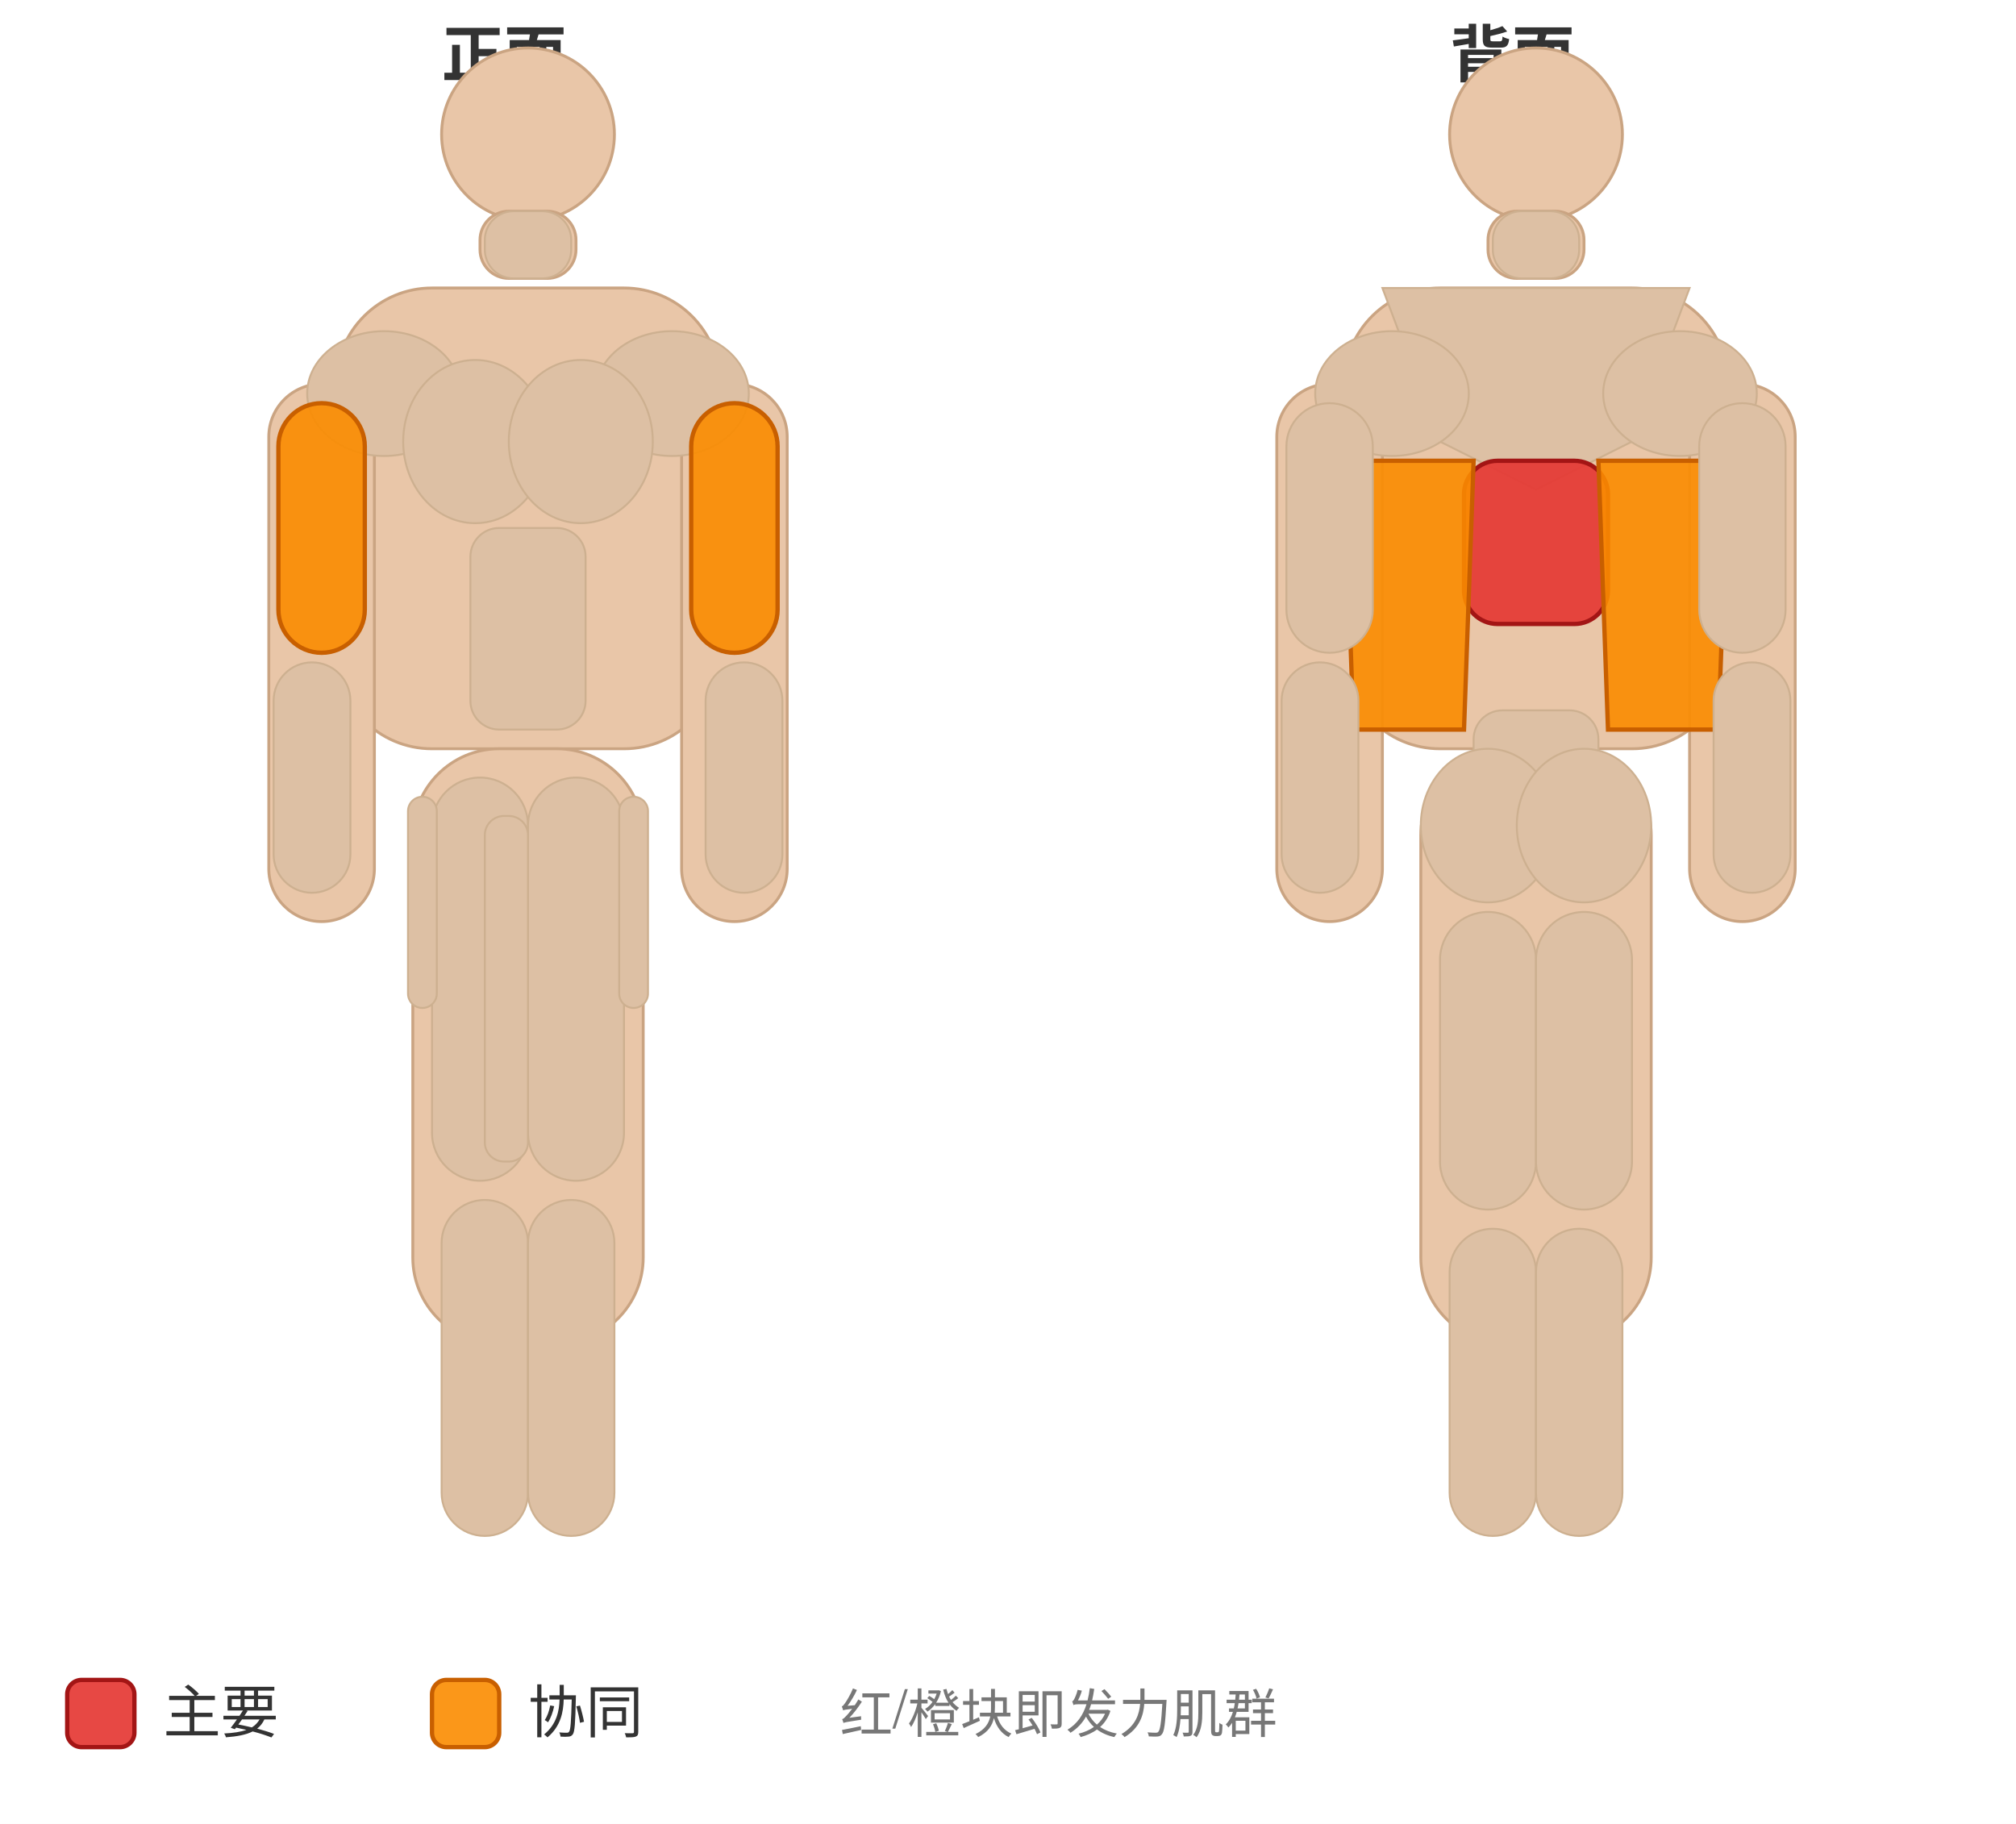
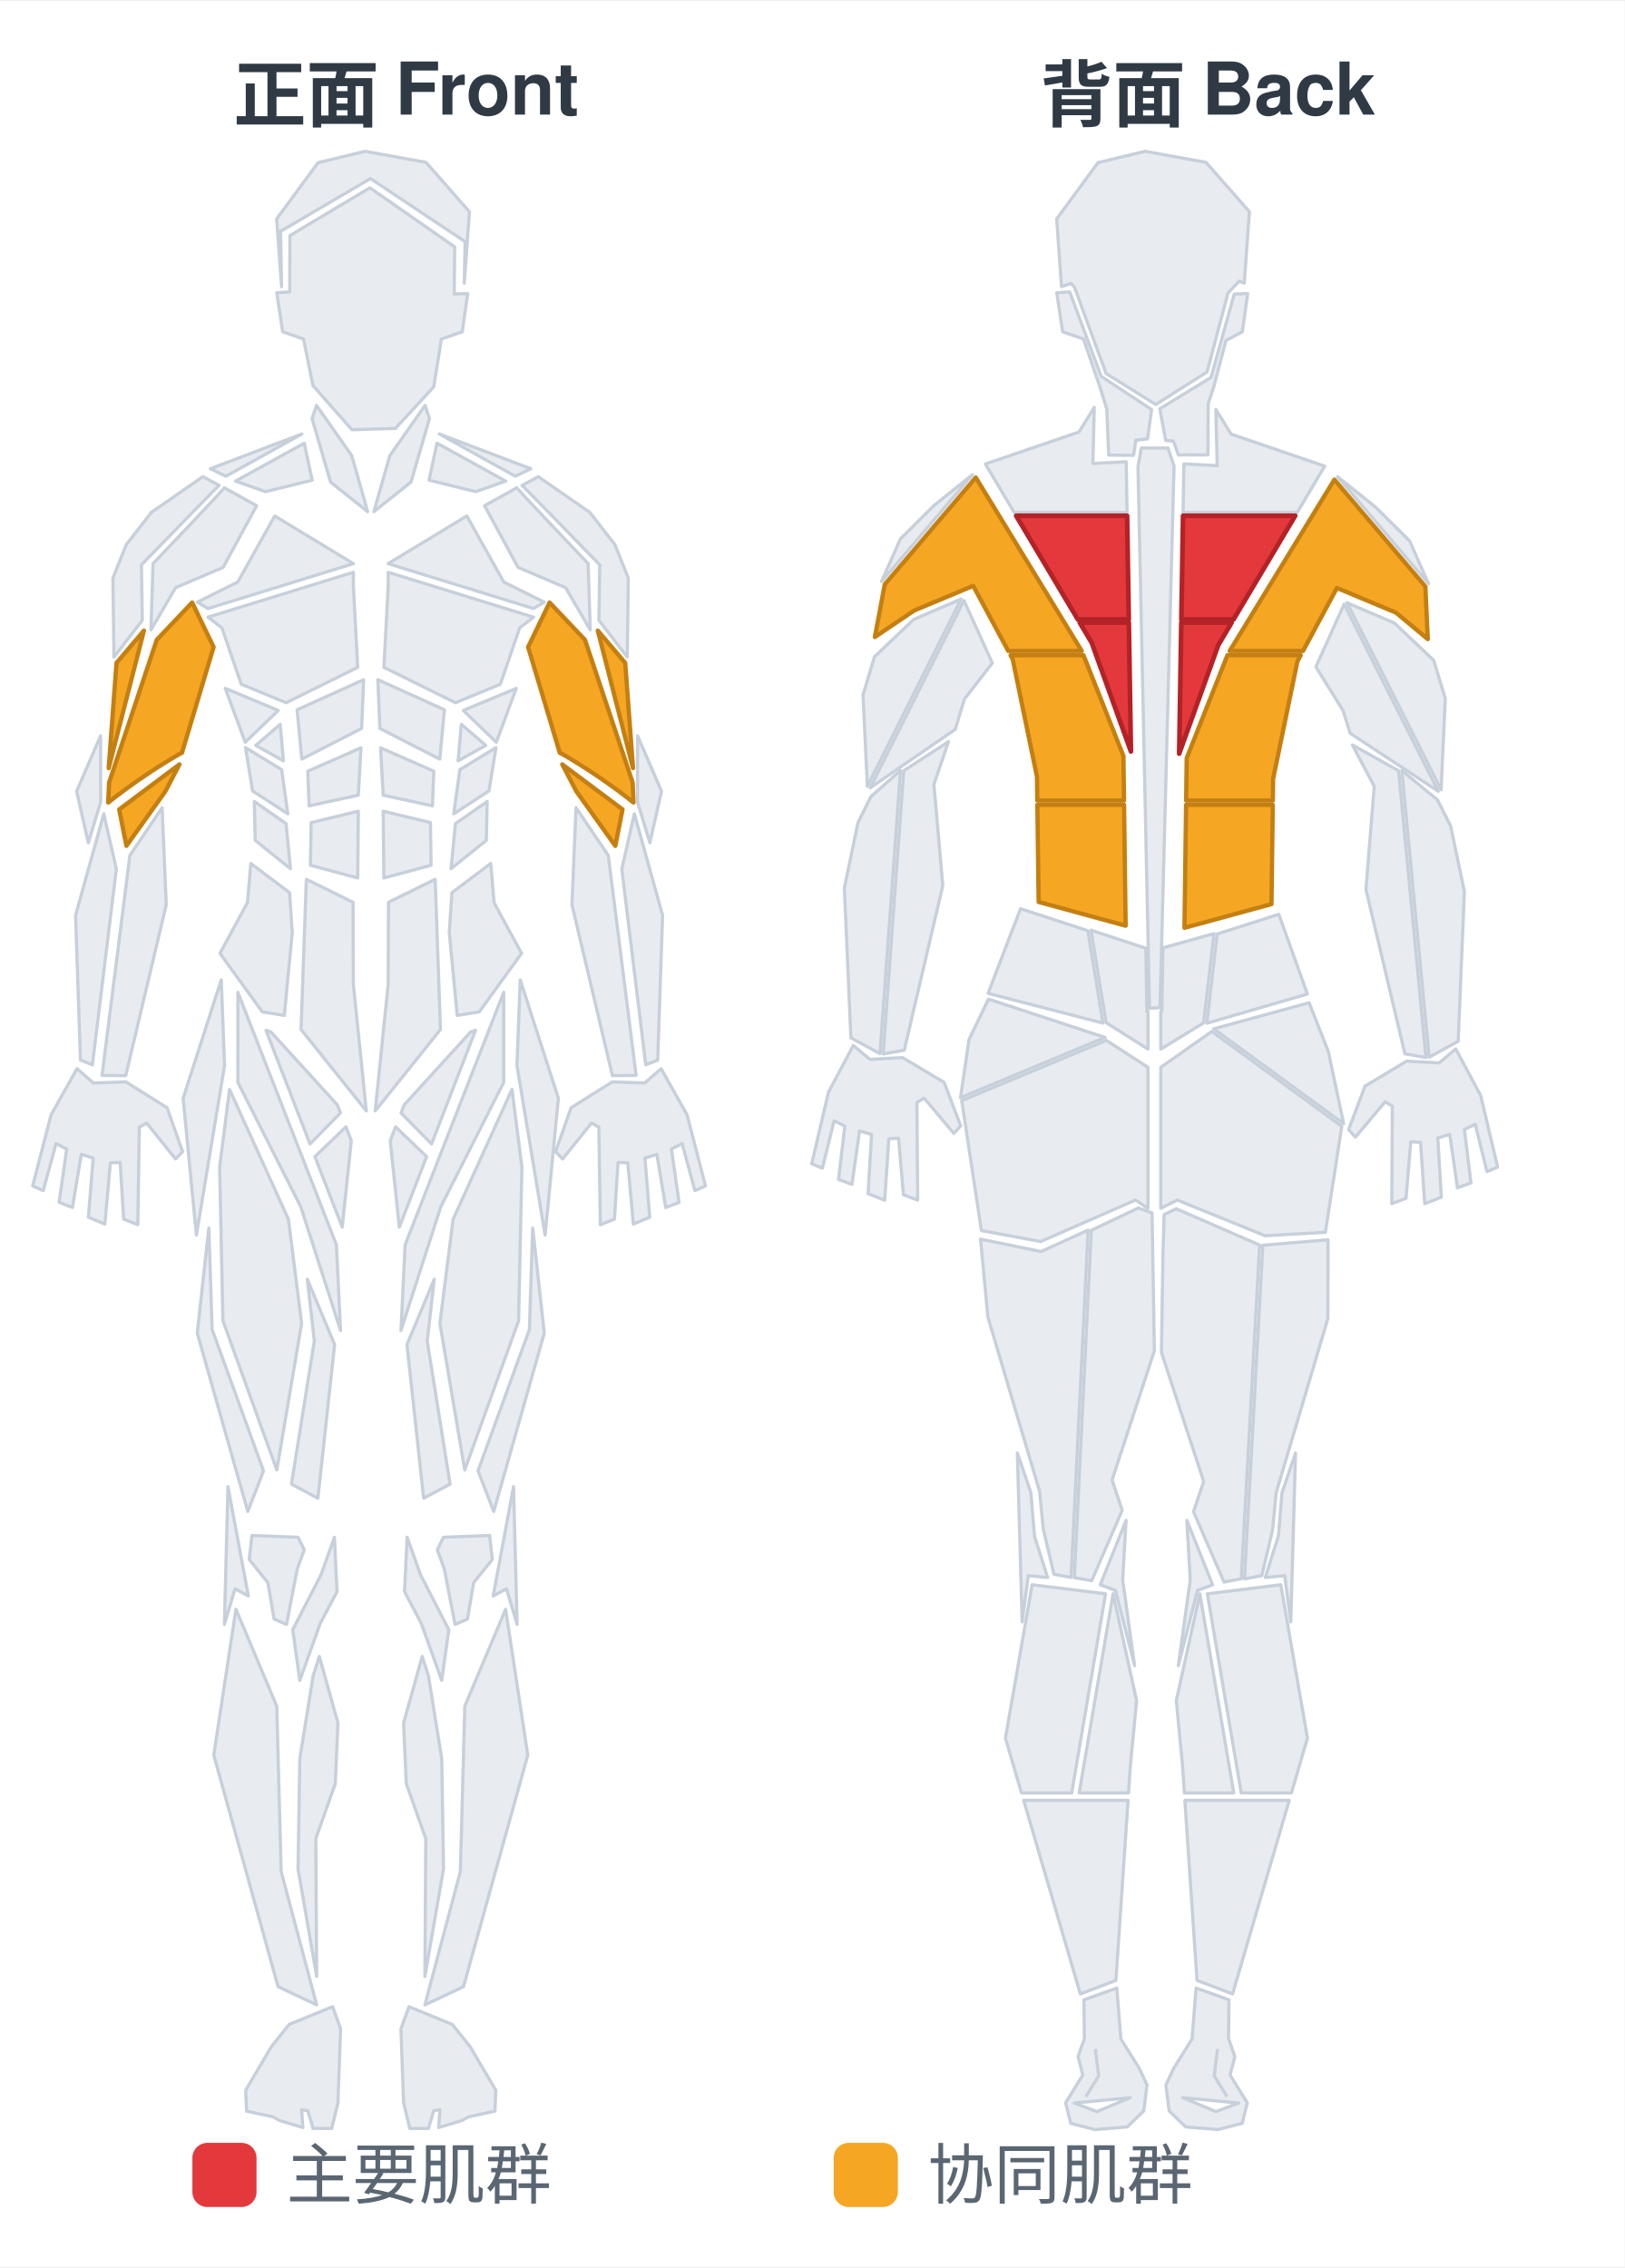
- <svg xmlns="http://www.w3.org/2000/svg" viewBox="0 0 420 380" width="420" height="380" font-family="-apple-system,Segoe UI,Helvetica,Arial,sans-serif">
-   <rect width="420" height="380" fill="#ffffff" />
-   <text x="105" y="16" font-size="13" font-weight="700" text-anchor="middle" fill="#333">正面</text>
-   <text x="315" y="16" font-size="13" font-weight="700" text-anchor="middle" fill="#333">背面</text>
-   <g transform="translate(10,0)">
-     <circle fill="#e9c6a8" stroke="#caa482" stroke-width="0.6" cx="100" cy="28" r="18" />
-     <rect fill="#e9c6a8" stroke="#caa482" stroke-width="0.6" x="90" y="44" width="20" height="14" rx="6" />
-     <rect fill="#e9c6a8" stroke="#caa482" stroke-width="0.6" x="60" y="60" width="80" height="96" rx="20" />
-     <rect fill="#e9c6a8" stroke="#caa482" stroke-width="0.6" x="46" y="80" width="22" height="112" rx="11" />
-     <rect fill="#e9c6a8" stroke="#caa482" stroke-width="0.6" x="132" y="80" width="22" height="112" rx="11" />
-     <rect fill="#e9c6a8" stroke="#caa482" stroke-width="0.6" x="76" y="156" width="48" height="124" rx="18" />
-     <rect fill="#ddc0a4" stroke="#cdb090" stroke-width="0.4" x="91" y="44" width="18" height="14" rx="6" />
-     <ellipse fill="#ddc0a4" stroke="#cdb090" stroke-width="0.4" cx="70" cy="82" rx="16" ry="13" />
-     <ellipse fill="#ddc0a4" stroke="#cdb090" stroke-width="0.4" cx="130" cy="82" rx="16" ry="13" />
-     <ellipse fill="#ddc0a4" stroke="#cdb090" stroke-width="0.4" cx="89" cy="92" rx="15" ry="17" />
-     <ellipse fill="#ddc0a4" stroke="#cdb090" stroke-width="0.4" cx="111" cy="92" rx="15" ry="17" />
-     <rect fill="#fb8c00" fill-opacity="0.9" stroke="#c85f00" stroke-width="0.9" x="48" y="84" width="18" height="52" rx="9" />
-     <rect fill="#fb8c00" fill-opacity="0.9" stroke="#c85f00" stroke-width="0.9" x="134" y="84" width="18" height="52" rx="9" />
-     <rect fill="#ddc0a4" stroke="#cdb090" stroke-width="0.4" x="47" y="138" width="16" height="48" rx="8" />
-     <rect fill="#ddc0a4" stroke="#cdb090" stroke-width="0.4" x="137" y="138" width="16" height="48" rx="8" />
-     <rect fill="#ddc0a4" stroke="#cdb090" stroke-width="0.4" x="88" y="110" width="24" height="42" rx="6" />
-     <rect fill="#ddc0a4" stroke="#cdb090" stroke-width="0.4" x="80" y="162" width="20" height="84" rx="10" />
-     <rect fill="#ddc0a4" stroke="#cdb090" stroke-width="0.4" x="100" y="162" width="20" height="84" rx="10" />
-     <rect fill="#ddc0a4" stroke="#cdb090" stroke-width="0.4" x="91" y="170" width="9" height="72" rx="4" />
-     <rect fill="#ddc0a4" stroke="#cdb090" stroke-width="0.4" x="75" y="166" width="6" height="44" rx="3" />
-     <rect fill="#ddc0a4" stroke="#cdb090" stroke-width="0.4" x="119" y="166" width="6" height="44" rx="3" />
-     <rect fill="#ddc0a4" stroke="#cdb090" stroke-width="0.4" x="82" y="250" width="18" height="70" rx="9" />
-     <rect fill="#ddc0a4" stroke="#cdb090" stroke-width="0.4" x="100" y="250" width="18" height="70" rx="9" />
+ <svg xmlns="http://www.w3.org/2000/svg" viewBox="0 0 76 106" width="260" height="363" role="img" font-family="-apple-system,BlinkMacSystemFont,Segoe UI,Helvetica,Arial,sans-serif">
+   <rect width="76" height="106" fill="#ffffff" />
+   <text x="19" y="5.6" font-size="3.4" font-weight="600" text-anchor="middle" fill="#2f3a45">正面 Front</text>
+   <text x="56.5" y="5.6" font-size="3.4" font-weight="600" text-anchor="middle" fill="#2f3a45">背面 Back</text>
+   <g transform="translate(1.5,7)">
+     <path d="m 11.672,6.359 -0.048,-2.591 4.206,-2.468 4.428,2.954 -0.041,1.944 0.242,-3.345 -2.031,-2.311 -2.845,-0.516 -2.204,0.529 -1.936,2.631 z" fill="#e8ecf1" stroke="#c7d0da" stroke-width="0.15" stroke-linejoin="round" />
+     <path d="m 19.749,6.703 0.02,-2.207 -3.967,-2.764 -3.741,2.236 -0.006,2.635 -0.607,0.04 0.274,1.824 0.976,0.339 0.442,2.18 1.822,2.066 2.035,-0.061 1.792,-1.944 0.36,-2.241 0.976,-0.339 0.252,-1.784 z" fill="#e8ecf1" stroke="#c7d0da" stroke-width="0.15" stroke-linejoin="round" />
+     <path d="m 13.305,11.911 1.65,2.352 0.744,2.622 -1.735,-1.384 -0.866,-2.971 z" fill="#e8ecf1" stroke="#c7d0da" stroke-width="0.15" stroke-linejoin="round" />
+     <path d="m 18.385,11.911 -1.65,2.352 -0.745,2.622 1.735,-1.384 0.866,-2.971 z" fill="#e8ecf1" stroke="#c7d0da" stroke-width="0.15" stroke-linejoin="round" />
+     <path d="m 19.048,13.248 3.557,1.979 0.727,-0.351 z m -0.107,0.433 -0.371,1.731 2.185,0.536 1.401,-0.494 z" fill="#e8ecf1" stroke="#c7d0da" stroke-width="0.15" stroke-linejoin="round" />
+     <path d="m 22.922,15.657 0.758,-0.41 2.408,1.668 1.174,1.507 0.627,1.563 -0.046,3.702 -1.328,-1.722 0.041,-2.594 -0.488,-0.5 c 0,0 -3.098,-3.191 -3.144,-3.214 z m -0.241,0.109 c -0.001,0.052 3.33,3.547 3.33,3.547 l 0.101,3.104 -1.154,-1.978 -2.225,-0.948 -1.566,-2.885 z" fill="#e8ecf1" stroke="#c7d0da" stroke-width="0.15" stroke-linejoin="round" />
+     <path d="m 12.625,13.248 -3.557,1.979 -0.727,-0.351 z m 0.107,0.433 0.371,1.731 -2.185,0.536 -1.401,-0.494 z" fill="#e8ecf1" stroke="#c7d0da" stroke-width="0.15" stroke-linejoin="round" />
+     <path d="m 8.75,15.657 -0.758,-0.41 -2.408,1.668 -1.174,1.507 -0.627,1.563 0.046,3.702 1.328,-1.722 -0.041,-2.594 0.488,-0.5 c 0,0 3.098,-3.191 3.144,-3.214 z m 0.241,0.109 c 0.002,0.052 -3.33,3.547 -3.33,3.547 l -0.101,3.104 1.154,-1.978 2.225,-0.948 1.566,-2.885 z" fill="#e8ecf1" stroke="#c7d0da" stroke-width="0.15" stroke-linejoin="round" />
+     <path d="m 27.622,30.815 -0.338,1.705 -1.819,-2.544 -0.663,-1.269 z m -2.853,-2.61 c -0.026,-0.014 -0.054,-0.025 -0.082,-0.032 l -1.483,-4.955 1.005,-2.084 1.655,1.745 2.23,6.677 0.042,0.937 c -1.065,-0.842 -2.19,-1.607 -3.364,-2.288 z m 1.694,-5.757 1.649,6.434 -0.365,-4.923 z" fill="#f5a623" stroke="#c47f11" stroke-width="0.2" stroke-linejoin="round" />
+     <path d="m 26.955,32.969 1.301,10.289 -1.108,0.01 -1.894,-7.996 0.192,-4.537 z m 1.22,-1.95 -0.587,2.586 1.119,9.156 0.558,-0.217 0.23,-6.77 z" fill="#e8ecf1" stroke="#c7d0da" stroke-width="0.15" stroke-linejoin="round" />
+     <path d="m 4.075,30.815 0.338,1.705 1.819,-2.544 0.663,-1.269 z m 2.853,-2.61 c 0.026,-0.014 0.054,-0.025 0.082,-0.032 l 1.483,-4.955 -1.005,-2.084 -1.655,1.745 -2.23,6.677 -0.042,0.937 c 1.065,-0.842 2.19,-1.607 3.364,-2.288 z m -1.694,-5.757 -1.649,6.434 0.365,-4.923 z" fill="#f5a623" stroke="#c47f11" stroke-width="0.2" stroke-linejoin="round" />
+     <path d="m 4.575,32.969 -1.301,10.289 1.108,0.01 1.894,-7.996 -0.192,-4.537 z m -1.22,-1.95 0.587,2.586 -1.119,9.156 -0.558,-0.217 -0.23,-6.77 z" fill="#e8ecf1" stroke="#c7d0da" stroke-width="0.15" stroke-linejoin="round" />
+     <path d="m 20.337,17.085 1.729,3.091 1.890,0.94 -0.5,0.3 -6.8, -2.1 z" fill="#e8ecf1" stroke="#c7d0da" stroke-width="0.15" stroke-linejoin="round" />
+     <path d="m 16.66,19.72 6.8,2.1 -0.65,0.5 -0.906,2.638 -2.1,0.865 -3.345,-1.655 0.2,-3.8 z" fill="#e8ecf1" stroke="#c7d0da" stroke-width="0.15" stroke-linejoin="round" />
+     <path d="m 11.351,17.085 -1.729,3.091 -1.890,0.94 0.5,0.3 6.8,-2.1 z" fill="#e8ecf1" stroke="#c7d0da" stroke-width="0.15" stroke-linejoin="round" />
+     <path d="m 15.03,19.72 -6.8,2.1 0.65,0.5 0.906,2.638 2.1,0.865 3.346,-1.655 -0.2,-3.8 z" fill="#e8ecf1" stroke="#c7d0da" stroke-width="0.15" stroke-linejoin="round" />
+     <path d="m 19.642,34.708 1.813,-1.365 0.157,1.833 1.286,2.373 -1.98,2.737 -1.031,0.166 -0.37,-3.888 z" fill="#e8ecf1" stroke="#c7d0da" stroke-width="0.15" stroke-linejoin="round" />
+     <path d="M 19.289,26.152 l -3.112 -1.406 0.094 2.28 2.801 1.436 z M 21.224,27.820 l -1.294 0.721 0.15 -1.709 z M 20.171,26.183 l 2.48 -1.032 -0.934 2.521 z M 21.702,27.921 l -1.69 1.034 -0.289 2.068 1.65 -1.075 z" fill="#e8ecf1" stroke="#c7d0da" stroke-width="0.15" stroke-linejoin="round" />
+     <path d="M 18.791,29.025 l -0.062 1.624 -2.303 -0.5 -0.124 -2.217 z M 18.635,31.429 l 0.031 1.998 -2.21 0.594 -0.031 -3.123 z M 21.290,30.444 l -1.484 1.034 -0.206 2.109 1.649 -1.324 z" fill="#e8ecf1" stroke="#c7d0da" stroke-width="0.15" stroke-linejoin="round" />
+     <path d="m 12.046,34.708 -1.813,-1.365 -0.157,1.833 -1.286,2.374 1.98,2.736 1.031,0.166 0.371,-3.887 z" fill="#e8ecf1" stroke="#c7d0da" stroke-width="0.15" stroke-linejoin="round" />
+     <path d="m 15.636,44.92 -0.606,-5.912 -0.015,-3.849 -2.185,-1.075 -0.247,7.03 z" fill="#e8ecf1" stroke="#c7d0da" stroke-width="0.15" stroke-linejoin="round" />
+     <path d="m 16.052,44.919 0.606,-5.912 0.015,-3.849 2.184,-1.075 0.247,7.03 z" fill="#e8ecf1" stroke="#c7d0da" stroke-width="0.15" stroke-linejoin="round" />
+     <path d="m 12.399,26.152 3.112,-1.406 -0.094,2.28 -2.801,1.436 z m -1.935,1.669 1.294,0.721 -0.15,-1.709 z m 1.053,-1.637 -2.479,-1.033 0.934,2.521 z m -1.532,1.737 1.69,1.034 0.289,2.067 -1.649,-1.075 z" fill="#e8ecf1" stroke="#c7d0da" stroke-width="0.15" stroke-linejoin="round" />
+     <path d="M 12.897,29.025 l 0.062 1.624 2.303 -0.5 0.124 -2.217 z M 13.053,31.430 l -0.031 1.998 2.21 0.594 0.031 -3.123 z M 10.398,30.445 l 1.484 1.034 0.206 2.109 -1.65 -1.324 z" fill="#e8ecf1" stroke="#c7d0da" stroke-width="0.15" stroke-linejoin="round" />
+     <path d="m 14.404,45.04 0.022,-0.028 -0.149,-0.379 -3.102,-3.404 -0.233,-0.083 2.059,5.32 z m -1.173,2.018 1.277,3.299 0.426,-4.049 -0.252,-0.643 z" fill="#e8ecf1" stroke="#c7d0da" stroke-width="0.15" stroke-linejoin="round" />
+     <path d="m 17.284,45.04 -0.022,-0.028 0.149,-0.379 3.102,-3.404 0.232,-0.083 -2.058,5.32 z m 1.173,2.018 -1.277,3.299 -0.426,-4.048 0.252,-0.643 z" fill="#e8ecf1" stroke="#c7d0da" stroke-width="0.15" stroke-linejoin="round" />
+     <path d="m 23.419,50.399 -0.155,4.751 -2.403,6.609 0.736,1.9 2.364,-8.344 z m -0.582,-11.608 -0.155,4.007 1.318,7.932 0.62,-6.403 z m -0.387,5.123 -2.752,6.073 -0.62,4.874 1.162,6.858 2.519,-6.981 0.155,-7.188 z" fill="#e8ecf1" stroke="#c7d0da" stroke-width="0.15" stroke-linejoin="round" />
+     <path d="m 22.063,39.37 v 4.214 l -2.946,5.825 -1.86,5.783 0.194,-4.007 z m -3.249,13.426 -0.065,0.155 -1.213,2.902 0.783,7.188 1.236,-0.661 -1.071,-6.693 z" fill="#e8ecf1" stroke="#c7d0da" stroke-width="0.15" stroke-linejoin="round" />
+     <path d="m 17.256,87.868 0.124,3.452 0.29,1.206 h 0.871 l 0.249,-0.832 0.291,-0.042 -0.062,0.832 1.099,-0.333 0.291,-0.166 1.244,-0.27 0.042,-0.977 -1.203,-2.037 -0.83,-1.04 -2.033,-0.832 z" fill="#e8ecf1" stroke="#c7d0da" stroke-width="0.15" stroke-linejoin="round" />
+     <path d="m 18.251,70.441 0.291,0.915 0.622,3.868 0.083,5.157 -0.871,5.033 0.041,-6.447 -0.912,-2.578 -0.126,-2.828 z m 1.992,2.329 -0.208,7.736 -1.659,6.239 1.805,-0.853 3.008,-10.836 -1.037,-6.821 z" fill="#e8ecf1" stroke="#c7d0da" stroke-width="0.15" stroke-linejoin="round" />
+     <path d="m 21.405,64.784 0.124,1.123 -0.871,1.082 -0.291,1.706 -0.581,0.249 -0.498,-2.579 -0.332,-0.915 0.291,-0.582 z m -3.859,0.083 0.622,1.747 1.327,2.579 -0.332,2.371 -0.954,-2.662 -0.787,-1.497 z m 4.978,-2.37 -0.954,5.116 0.622,-0.333 0.498,1.664 z" fill="#e8ecf1" stroke="#c7d0da" stroke-width="0.15" stroke-linejoin="round" />
+     <path d="m 8.269,50.399 0.155,4.751 2.403,6.61 -0.736,1.9 -2.364,-8.344 z m 0.581,-11.608 0.155,4.007 -1.318,7.932 -0.62,-6.403 z m 0.388,5.122 2.752,6.072 0.62,4.874 -1.162,6.858 -2.519,-6.982 -0.155,-7.188 z" fill="#e8ecf1" stroke="#c7d0da" stroke-width="0.15" stroke-linejoin="round" />
+     <path d="m 9.626,39.369 v 4.214 l 2.945,5.825 1.86,5.783 -0.194,-4.007 z m 3.249,13.426 0.065,0.155 1.213,2.902 -0.783,7.188 -1.236,-0.661 1.071,-6.693 z" fill="#e8ecf1" stroke="#c7d0da" stroke-width="0.15" stroke-linejoin="round" />
+     <path d="m 14.433,87.868 -0.124,3.452 -0.291,1.206 h -0.871 l -0.249,-0.832 -0.291,-0.042 0.062,0.832 -1.099,-0.333 -0.291,-0.166 -1.245,-0.27 -0.041,-0.977 1.203,-2.038 0.83,-1.04 2.033,-0.832 z" fill="#e8ecf1" stroke="#c7d0da" stroke-width="0.15" stroke-linejoin="round" />
+     <path d="m 13.438,70.441 -0.291,0.915 -0.622,3.868 -0.083,5.157 0.872,5.033 -0.042,-6.447 0.913,-2.578 0.124,-2.828 z m -1.992,2.329 0.207,7.736 1.66,6.239 -1.805,-0.853 -3.008,-10.836 1.037,-6.821 z" fill="#e8ecf1" stroke="#c7d0da" stroke-width="0.15" stroke-linejoin="round" />
+     <path d="m 10.284,64.784 -0.124,1.123 0.871,1.082 0.291,1.706 0.581,0.249 0.498,-2.579 0.332,-0.915 -0.291,-0.582 z m 3.859,0.083 -0.622,1.747 -1.328,2.579 0.332,2.371 0.954,-2.662 0.788,-1.496 z m -4.979,-2.371 0.954,5.116 -0.622,-0.333 -0.498,1.664 z" fill="#e8ecf1" stroke="#c7d0da" stroke-width="0.15" stroke-linejoin="round" />
+     <path d="m 3.205,27.37 0.005,3.094 -0.58,1.912 -0.545,-2.412 z" fill="#e8ecf1" stroke="#c7d0da" stroke-width="0.15" stroke-linejoin="round" />
+     <path d="m 4.39,43.563 -1.52,0.051 -0.766,-0.671 -1.213,2.158 -0.862,3.329 0.494,0.221 0.598,-2.202 0.5,0.254 -0.356,2.494 0.624,0.243 0.414,-2.492 0.558,0.179 -0.226,2.766 0.769,0.323 0.258,-2.868 0.458,-0.018 0.166,2.652 0.66,0.263 0.071,-4.566 0.342,-0.194 1.353,1.684 0.328,-0.344 -0.726,-2.055 z" fill="#e8ecf1" stroke="#c7d0da" stroke-width="0.15" stroke-linejoin="round" />
+     <path d="m 28.325,27.37 -0.005,3.094 0.58,1.912 0.545,-2.412 z" fill="#e8ecf1" stroke="#c7d0da" stroke-width="0.15" stroke-linejoin="round" />
+     <path d="m 27.14,43.563 1.52,0.051 0.766,-0.671 1.213,2.158 0.862,3.329 -0.494,0.221 -0.598,-2.202 -0.5,0.254 0.356,2.494 -0.624,0.243 -0.414,-2.492 -0.558,0.179 0.226,2.766 -0.769,0.323 -0.258,-2.868 -0.458,-0.018 -0.166,2.652 -0.66,0.263 -0.071,-4.566 -0.342,-0.194 -1.353,1.684 -0.328,-0.344 0.726,-2.055 z" fill="#e8ecf1" stroke="#c7d0da" stroke-width="0.15" stroke-linejoin="round" />
+     <path d="m 48.157,6.359 0.442,-0.15 0.161,0.164 1.482,4.048 2.324,1.451 2.4,-1.524 0.976,-3.69 0.528,-0.559 0.234,0.098 0.242,-3.345 -2.031,-2.311 -2.845,-0.516 -2.204,0.529 -1.936,2.631 z" fill="#e8ecf1" stroke="#c7d0da" stroke-width="0.15" stroke-linejoin="round" />
+     <path d="m 52.37,12.105 -2.358,-1.55 -1.471,-3.951 -0.607,0.04 0.274,1.824 0.976,0.339 0.761,2.216 0.33,1.068 0.089,2.149 1.164,0.008 0.106,-0.708 0.547,-0.061 z m 1.018,1.476 0.238,0.65 1.381,-0.004 0.01,-2.388 0.26,-0.791 0.572,-2.17 0.764,-0.41 0.252,-1.784 -0.629,0.019 -1.085,3.9 -2.397,1.467 0.277,1.485 z" fill="#e8ecf1" stroke="#c7d0da" stroke-width="0.15" stroke-linejoin="round" />
+     <path d="M 49.625,14.629 L 49.688,12.005 L 48.974,13.157 L 44.594,14.654 L 45.945,16.925 L 51.222,16.925 L 51.183,14.550 Z" fill="#e8ecf1" stroke="#c7d0da" stroke-width="0.15" stroke-linejoin="round" />
+     <path d="M 46.034,17.075 L 48.920,21.925 L 51.303,21.925 L 51.224,17.075 Z" fill="#e4393c" stroke="#b32226" stroke-width="0.22" stroke-linejoin="round" />
+     <path d="M 49.009,22.075 L 49.572,23.022 L 51.403,28.104 L 51.305,22.075 Z" fill="#e4393c" stroke="#b32226" stroke-width="0.22" stroke-linejoin="round" />
+     <path d="M 55.439,14.729 L 55.376,12.104 L 56.090,13.256 L 60.470,14.754 L 59.179,16.925 L 53.844,16.925 L 53.881,14.649 Z" fill="#e8ecf1" stroke="#c7d0da" stroke-width="0.15" stroke-linejoin="round" />
+     <path d="M 59.089,17.075 L 56.204,21.925 L 53.763,21.925 L 53.842,17.075 Z" fill="#e4393c" stroke="#b32226" stroke-width="0.22" stroke-linejoin="round" />
+     <path d="M 56.114,22.075 L 55.492,23.121 L 53.661,28.203 L 53.761,22.075 Z" fill="#e4393c" stroke="#b32226" stroke-width="0.22" stroke-linejoin="round" />
+     <path d="M 44.144,15.285 L 39.888,20.286 L 39.426,22.749 L 41.263,21.510 L 44.025,20.355 L 45.663,23.400 L 49.103,23.400 Z" fill="#f5a623" stroke="#c47f11" stroke-width="0.2" stroke-linejoin="round" />
+     <path d="M 42.201,16.586 L 40.626,18.152 L 39.736,20.156 L 43.992,15.155 Z" fill="#e8ecf1" stroke="#c7d0da" stroke-width="0.15" stroke-linejoin="round" />
+     <path d="M 45.771,23.600 L 45.872,23.789 L 47.009,29.286 L 47.023,30.400 L 51.080,30.400 L 51.053,28.314 L 49.185,23.600 Z" fill="#f5a623" stroke="#c47f11" stroke-width="0.2" stroke-linejoin="round" />
+     <path d="M 47.026,30.600 L 47.086,35.145 L 51.156,36.255 L 51.082,30.600 Z" fill="#f5a623" stroke="#c47f11" stroke-width="0.2" stroke-linejoin="round" />
+     <path d="M 62.863,16.686 L 64.438,18.251 L 65.328,20.255 L 61.073,15.254 Z" fill="#e8ecf1" stroke="#c7d0da" stroke-width="0.15" stroke-linejoin="round" />
+     <path d="M 60.921,15.384 L 65.176,20.385 L 65.290,22.849 L 63.801,21.609 L 61.039,20.454 L 59.455,23.400 L 56.022,23.400 Z" fill="#f5a623" stroke="#c47f11" stroke-width="0.2" stroke-linejoin="round" />
+     <path d="M 59.347,23.600 L 59.192,23.888 L 58.055,29.385 L 58.042,30.400 L 53.986,30.400 L 54.012,28.413 L 55.918,23.600 Z" fill="#f5a623" stroke="#c47f11" stroke-width="0.2" stroke-linejoin="round" />
+     <path d="M 58.039,30.600 L 57.979,35.245 L 53.908,36.354 L 53.983,30.600 Z" fill="#f5a623" stroke="#c47f11" stroke-width="0.2" stroke-linejoin="round" />
+     <path d="M 43.593,21.039 L 44.920,23.967 L 43.615,25.653 L 43.186,27.069 L 39.209,29.802 Z" fill="#e8ecf1" stroke="#c7d0da" stroke-width="0.15" stroke-linejoin="round" />
+     <path d="M 43.459,20.972 L 39.075,29.735 L 38.871,25.461 L 39.407,23.674 L 41.242,21.927 Z" fill="#e8ecf1" stroke="#c7d0da" stroke-width="0.15" stroke-linejoin="round" />
+     <path d="M 40.717,42.425 l -1.518,0.086 -0.782,-0.653 -1.162,2.186 -0.784,3.348 0.499,0.209 0.546,-2.216 0.506,0.242 -0.298,2.502 0.629,0.229 0.355,-2.501 0.562,0.165 -0.161,2.771 0.777,0.305 0.191,-2.873 0.457,-0.029 0.228,2.648 0.666,0.248 -0.036,-4.567 0.337,-0.202 1.392,1.651 0.32,-0.351 -0.774,-2.037 z" fill="#e8ecf1" stroke="#c7d0da" stroke-width="0.15" stroke-linejoin="round" />
+     <path d="M 40.775,29.006 L 42.870,27.644 L 42.187,29.635 L 42.603,34.383 L 40.799,42.081 L 39.814,42.253 Z" fill="#e8ecf1" stroke="#c7d0da" stroke-width="0.15" stroke-linejoin="round" />
+     <path d="M 39.665,42.242 L 38.305,41.501 L 37.998,34.491 L 38.635,31.429 L 39.245,30.209 L 40.625,28.994 Z" fill="#e8ecf1" stroke="#c7d0da" stroke-width="0.15" stroke-linejoin="round" />
+     <path d="M 61.376,21.213 L 60.056,24.145 L 61.330,26.199 L 61.657,27.251 L 65.780,29.966 Z" fill="#e8ecf1" stroke="#c7d0da" stroke-width="0.15" stroke-linejoin="round" />
+     <path d="M 61.510,21.146 L 65.914,29.899 L 66.108,25.624 L 65.568,23.839 L 63.729,22.096 Z" fill="#e8ecf1" stroke="#c7d0da" stroke-width="0.15" stroke-linejoin="round" />
+     <path d="M 64.301,42.592 l 1.518,0.083 0.78,-0.655 1.167,2.183 0.792,3.346 -0.498,0.211 -0.551,-2.215 -0.505,0.243 0.304,2.501 -0.629,0.23 -0.361,-2.5 -0.562,0.167 0.168,2.77 -0.776,0.306 -0.197,-2.872 -0.457,-0.028 -0.222,2.648 -0.665,0.249 0.025,-4.567 -0.337,-0.201 -1.388,1.655 -0.321,-0.35 0.77,-2.039 z" fill="#e8ecf1" stroke="#c7d0da" stroke-width="0.15" stroke-linejoin="round" />
+     <path d="M 65.204,42.420 L 63.925,29.007 L 61.764,27.798 L 62.786,29.733 L 62.397,34.555 L 64.219,42.248 Z" fill="#e8ecf1" stroke="#c7d0da" stroke-width="0.15" stroke-linejoin="round" />
+     <path d="M 64.075,28.993 L 65.353,42.405 L 66.712,41.663 L 67.002,34.653 L 66.358,31.591 L 65.745,30.373 Z" fill="#e8ecf1" stroke="#c7d0da" stroke-width="0.15" stroke-linejoin="round" />
+     <path d="m 51.734,14.789 0.539,25.331 0.49,-0.03 0.657,-25.339 -0.281,-0.842 -1.251,-4.9e-4 z" fill="#e8ecf1" stroke="#c7d0da" stroke-width="0.15" stroke-linejoin="round" />
+     <path d="M 52.100,37.310 L 49.537,36.465 L 50.244,40.788 L 52.200,42.030 L 52.200,40.270 L 52.150,40.280 Z" fill="#e8ecf1" stroke="#c7d0da" stroke-width="0.15" stroke-linejoin="round" />
+     <path d="M 49.389,36.490 L 46.240,35.460 L 44.720,39.420 L 50.096,40.812 Z" fill="#e8ecf1" stroke="#c7d0da" stroke-width="0.15" stroke-linejoin="round" />
+     <path d="M 52.800,42.030 L 52.800,40.270 L 52.850,40.260 L 52.900,37.290 L 55.289,36.625 L 54.805,40.801 Z" fill="#e8ecf1" stroke="#c7d0da" stroke-width="0.15" stroke-linejoin="round" />
+     <path d="M 55.439,36.643 L 55.980,36.470 L 58.320,35.720 L 59.660,39.450 L 54.955,40.819 Z" fill="#e8ecf1" stroke="#c7d0da" stroke-width="0.15" stroke-linejoin="round" />
+     <path d="M 50.191,41.481 L 44.740,39.690 L 43.830,41.580 L 43.431,44.301 Z" fill="#e8ecf1" stroke="#c7d0da" stroke-width="0.15" stroke-linejoin="round" />
+     <path d="M 50.249,41.619 L 43.489,44.439 L 44.410,50.520 L 47.180,51.030 L 51.620,49.090 L 52.200,49.480 L 52.200,42.880 Z" fill="#e8ecf1" stroke="#c7d0da" stroke-width="0.15" stroke-linejoin="round" />
+     <path d="M 55.274,41.079 L 61.354,45.519 L 60.640,42.150 L 59.740,39.860 Z" fill="#e8ecf1" stroke="#c7d0da" stroke-width="0.15" stroke-linejoin="round" />
+     <path d="M 55.186,41.201 L 52.800,42.880 L 52.800,49.480 L 53.570,49.090 L 57.680,50.760 L 60.500,50.600 L 61.266,45.641 Z" fill="#e8ecf1" stroke="#c7d0da" stroke-width="0.15" stroke-linejoin="round" />
+     <path d="m 51.176,64.074 -1.206,3.015 0.707,0.266 0.898,3.518 -0.558,-4.012 z m -5.085,-3.15 0.634,1.861 0.168,2.033 0.613,1.931 -0.906,-0.085 -0.285,2.16 z" fill="#e8ecf1" stroke="#c7d0da" stroke-width="0.15" stroke-linejoin="round" />
+     <path d="m 54.019,64.074 1.206,3.015 -0.707,0.266 -0.898,3.518 0.558,-4.012 z m 5.085,-3.15 -0.634,1.861 -0.168,2.033 -0.613,1.931 0.906,-0.085 0.285,2.16 z" fill="#e8ecf1" stroke="#c7d0da" stroke-width="0.15" stroke-linejoin="round" />
+     <path d="M 50.568,67.512 L 51.669,72.509 L 51.379,75.532 L 51.292,76.825 L 48.983,76.825 Z" fill="#e8ecf1" stroke="#c7d0da" stroke-width="0.15" stroke-linejoin="round" />
+     <path d="M 50.218,67.512 L 48.633,76.825 L 46.283,76.825 L 45.533,74.263 L 46.783,67.088 Z" fill="#e8ecf1" stroke="#c7d0da" stroke-width="0.15" stroke-linejoin="round" />
+     <path d="M 46.386,77.175 L 51.269,77.175 L 50.701,85.598 L 49.037,86.233 Z" fill="#e8ecf1" stroke="#c7d0da" stroke-width="0.15" stroke-linejoin="round" />
+     <path d="M 54.628,67.512 L 53.526,72.509 L 53.816,75.532 L 53.903,76.825 L 56.213,76.825 Z" fill="#e8ecf1" stroke="#c7d0da" stroke-width="0.15" stroke-linejoin="round" />
+     <path d="M 54.978,67.512 L 56.563,76.825 L 58.912,76.825 L 59.662,74.263 L 58.412,67.088 Z" fill="#e8ecf1" stroke="#c7d0da" stroke-width="0.15" stroke-linejoin="round" />
+     <path d="M 53.927,77.175 L 58.810,77.175 L 56.158,86.233 L 54.495,85.598 Z" fill="#e8ecf1" stroke="#c7d0da" stroke-width="0.15" stroke-linejoin="round" />
+     <path d="M 50.933,88.341 l 0.852,1.358 0.372,0.792 -0.156,1.218 -0.77,0.744 -1.512,0.125 -1.13,-0.292 -0.242,-0.959 0.808,-1.304 -0.226,-0.86 0.297,-0.842 -0.019,-1.815 1.536,-0.548 z m -1.196,0.468 0.159,1.258 -0.602,0.974 m -0.544,0.295 1.065,0.401 1.553,-0.651 z" fill="#e8ecf1" stroke="#c7d0da" stroke-width="0.15" stroke-linejoin="round" />
+     <path d="M 49.550,50.504 L 51.751,49.461 L 52.389,49.692 L 52.424,51.499 L 52.499,56.145 L 50.521,62.188 L 50.997,63.602 L 49.569,66.897 L 48.755,66.754 Z" fill="#e8ecf1" stroke="#c7d0da" stroke-width="0.15" stroke-linejoin="round" />
+     <path d="M 49.400,50.496 L 48.605,66.746 L 47.803,66.596 L 47.302,64.480 L 47.133,62.723 L 44.712,54.565 L 44.369,50.918 L 47.200,51.500 Z" fill="#e8ecf1" stroke="#c7d0da" stroke-width="0.15" stroke-linejoin="round" />
+     <path d="M 54.262,88.341 l -0.852,1.358 -0.372,0.792 0.156,1.218 0.77,0.744 1.512,0.125 1.13,-0.292 0.242,-0.959 -0.808,-1.304 0.226,-0.86 -0.297,-0.842 0.019,-1.815 -1.536,-0.548 z m 1.196,0.468 -0.159,1.258 0.602,0.974 m 0.544,0.295 -1.065,0.401 -1.553,-0.651 z" fill="#e8ecf1" stroke="#c7d0da" stroke-width="0.15" stroke-linejoin="round" />
+     <path d="M 57.425,51.196 L 56.565,66.806 L 55.759,66.965 L 54.331,63.670 L 54.807,62.256 L 52.829,56.213 L 52.904,51.567 L 52.956,49.769 L 53.520,49.498 Z" fill="#e8ecf1" stroke="#c7d0da" stroke-width="0.15" stroke-linejoin="round" />
+     <path d="M 57.575,51.204 L 60.625,50.950 L 60.616,54.633 L 58.195,62.791 L 58.026,64.547 L 57.525,66.663 L 56.715,66.814 Z" fill="#e8ecf1" stroke="#c7d0da" stroke-width="0.15" stroke-linejoin="round" />
  </g>
-   <g transform="translate(220,0)">
-     <circle fill="#e9c6a8" stroke="#caa482" stroke-width="0.6" cx="100" cy="28" r="18" />
-     <rect fill="#e9c6a8" stroke="#caa482" stroke-width="0.6" x="90" y="44" width="20" height="14" rx="6" />
-     <rect fill="#e9c6a8" stroke="#caa482" stroke-width="0.6" x="60" y="60" width="80" height="96" rx="20" />
-     <rect fill="#e9c6a8" stroke="#caa482" stroke-width="0.6" x="46" y="80" width="22" height="112" rx="11" />
-     <rect fill="#e9c6a8" stroke="#caa482" stroke-width="0.6" x="132" y="80" width="22" height="112" rx="11" />
-     <rect fill="#e9c6a8" stroke="#caa482" stroke-width="0.6" x="76" y="156" width="48" height="124" rx="18" />
-     <rect fill="#ddc0a4" stroke="#cdb090" stroke-width="0.4" x="91" y="44" width="18" height="14" rx="6" />
-     <polygon fill="#ddc0a4" stroke="#cdb090" stroke-width="0.4" points="68,60 132,60 120,92 100,102 80,92" />
-     <ellipse fill="#ddc0a4" stroke="#cdb090" stroke-width="0.4" cx="70" cy="82" rx="16" ry="13" />
-     <ellipse fill="#ddc0a4" stroke="#cdb090" stroke-width="0.4" cx="130" cy="82" rx="16" ry="13" />
-     <rect fill="#e53935" fill-opacity="0.92" stroke="#a31515" stroke-width="0.9" x="85" y="96" width="30" height="34" rx="7" />
-     <polygon fill="#fb8c00" fill-opacity="0.9" stroke="#c85f00" stroke-width="0.9" points="60,96 87,96 85,152 62,152" />
-     <polygon fill="#fb8c00" fill-opacity="0.9" stroke="#c85f00" stroke-width="0.9" points="113,96 140,96 138,152 115,152" />
-     <rect fill="#ddc0a4" stroke="#cdb090" stroke-width="0.4" x="87" y="148" width="26" height="18" rx="6" />
-     <rect fill="#ddc0a4" stroke="#cdb090" stroke-width="0.4" x="48" y="84" width="18" height="52" rx="9" />
-     <rect fill="#ddc0a4" stroke="#cdb090" stroke-width="0.4" x="134" y="84" width="18" height="52" rx="9" />
-     <rect fill="#ddc0a4" stroke="#cdb090" stroke-width="0.4" x="47" y="138" width="16" height="48" rx="8" />
-     <rect fill="#ddc0a4" stroke="#cdb090" stroke-width="0.4" x="137" y="138" width="16" height="48" rx="8" />
-     <ellipse fill="#ddc0a4" stroke="#cdb090" stroke-width="0.4" cx="90" cy="172" rx="14" ry="16" />
-     <ellipse fill="#ddc0a4" stroke="#cdb090" stroke-width="0.4" cx="110" cy="172" rx="14" ry="16" />
-     <rect fill="#ddc0a4" stroke="#cdb090" stroke-width="0.4" x="80" y="190" width="20" height="62" rx="10" />
-     <rect fill="#ddc0a4" stroke="#cdb090" stroke-width="0.4" x="100" y="190" width="20" height="62" rx="10" />
-     <rect fill="#ddc0a4" stroke="#cdb090" stroke-width="0.4" x="82" y="256" width="18" height="64" rx="9" />
-     <rect fill="#ddc0a4" stroke="#cdb090" stroke-width="0.4" x="100" y="256" width="18" height="64" rx="9" />
-   </g>
-   <rect x="14" y="350" width="14" height="14" rx="3" fill="#e53935" fill-opacity="0.92" stroke="#a31515" stroke-width="0.9" />
-   <text x="34" y="361" font-size="12" fill="#333">主要</text>
-   <rect x="90" y="350" width="14" height="14" rx="3" fill="#fb8c00" fill-opacity="0.9" stroke="#c85f00" stroke-width="0.9" />
-   <text x="110" y="361" font-size="12" fill="#333">协同</text>
-   <text x="175" y="361" font-size="11" fill="#777">红/橙块即发力肌群</text>
+   <rect x="9" y="100.2" width="3" height="3" rx="0.7" fill="#e4393c" />
+   <text x="13.4" y="102.8" font-size="3.1" fill="#5b6673">主要肌群</text>
+   <rect x="39" y="100.2" width="3" height="3" rx="0.7" fill="#f5a623" />
+   <text x="43.4" y="102.8" font-size="3.1" fill="#5b6673">协同肌群</text>
</svg>
